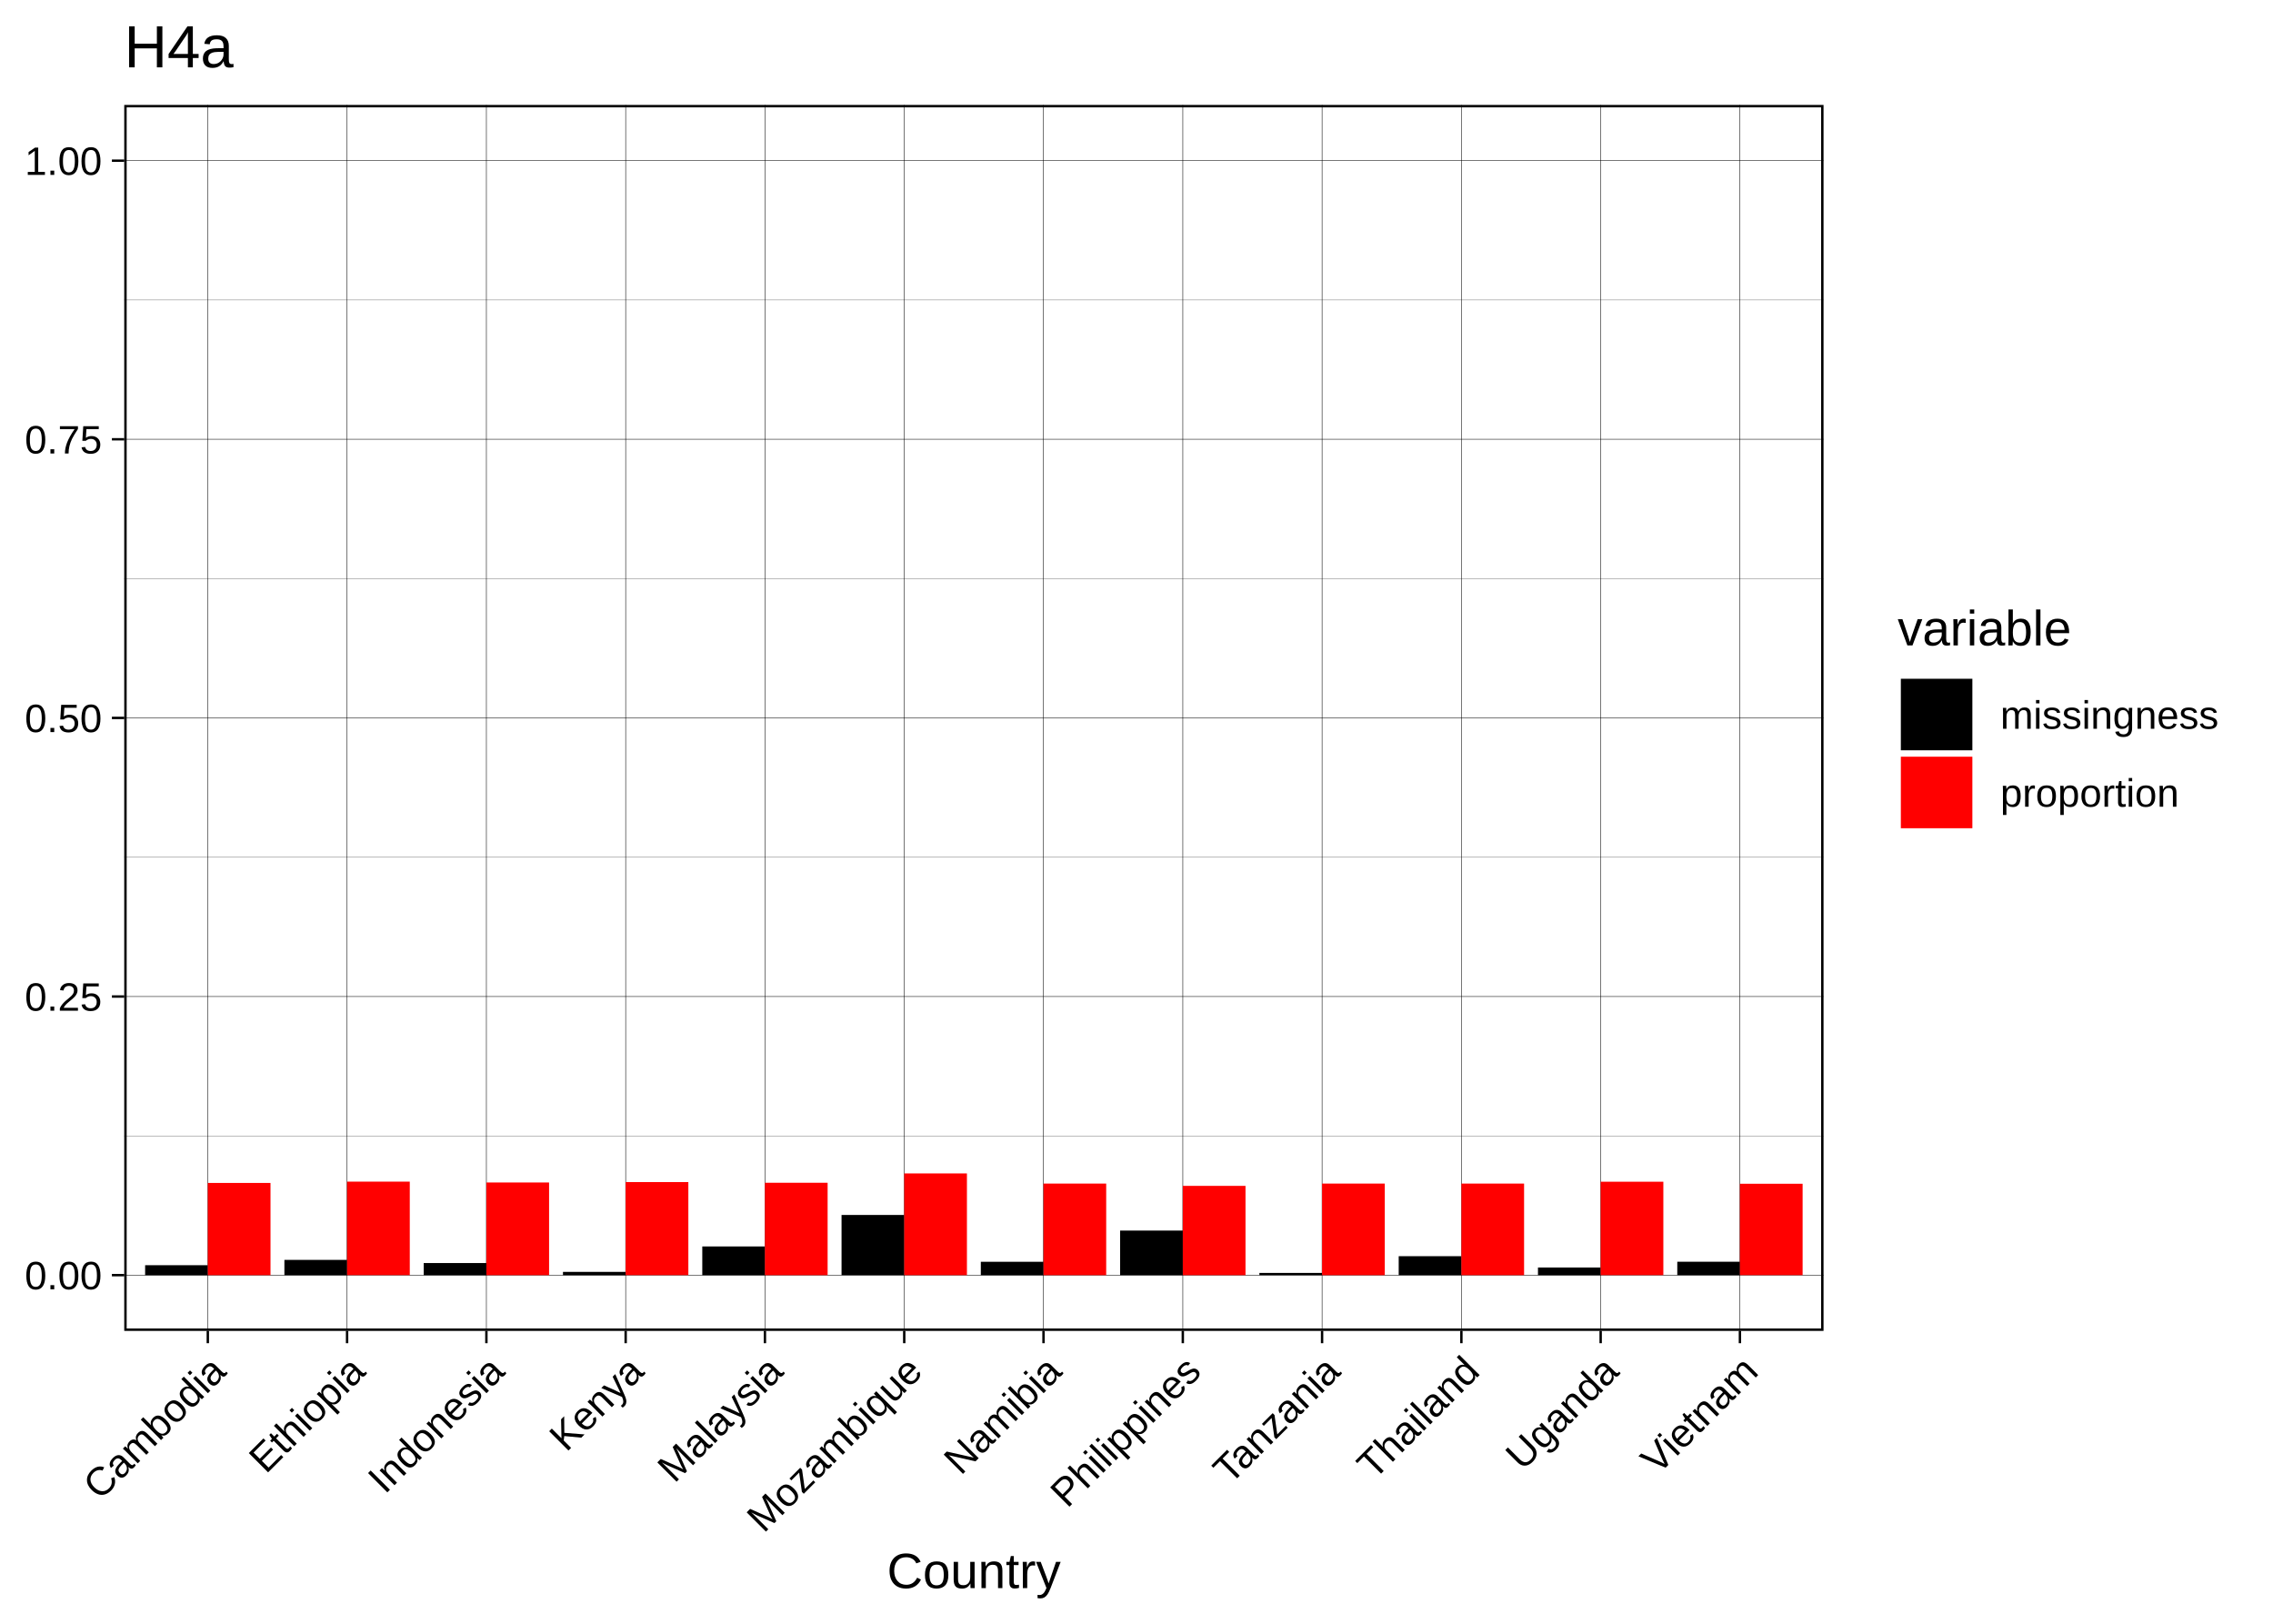
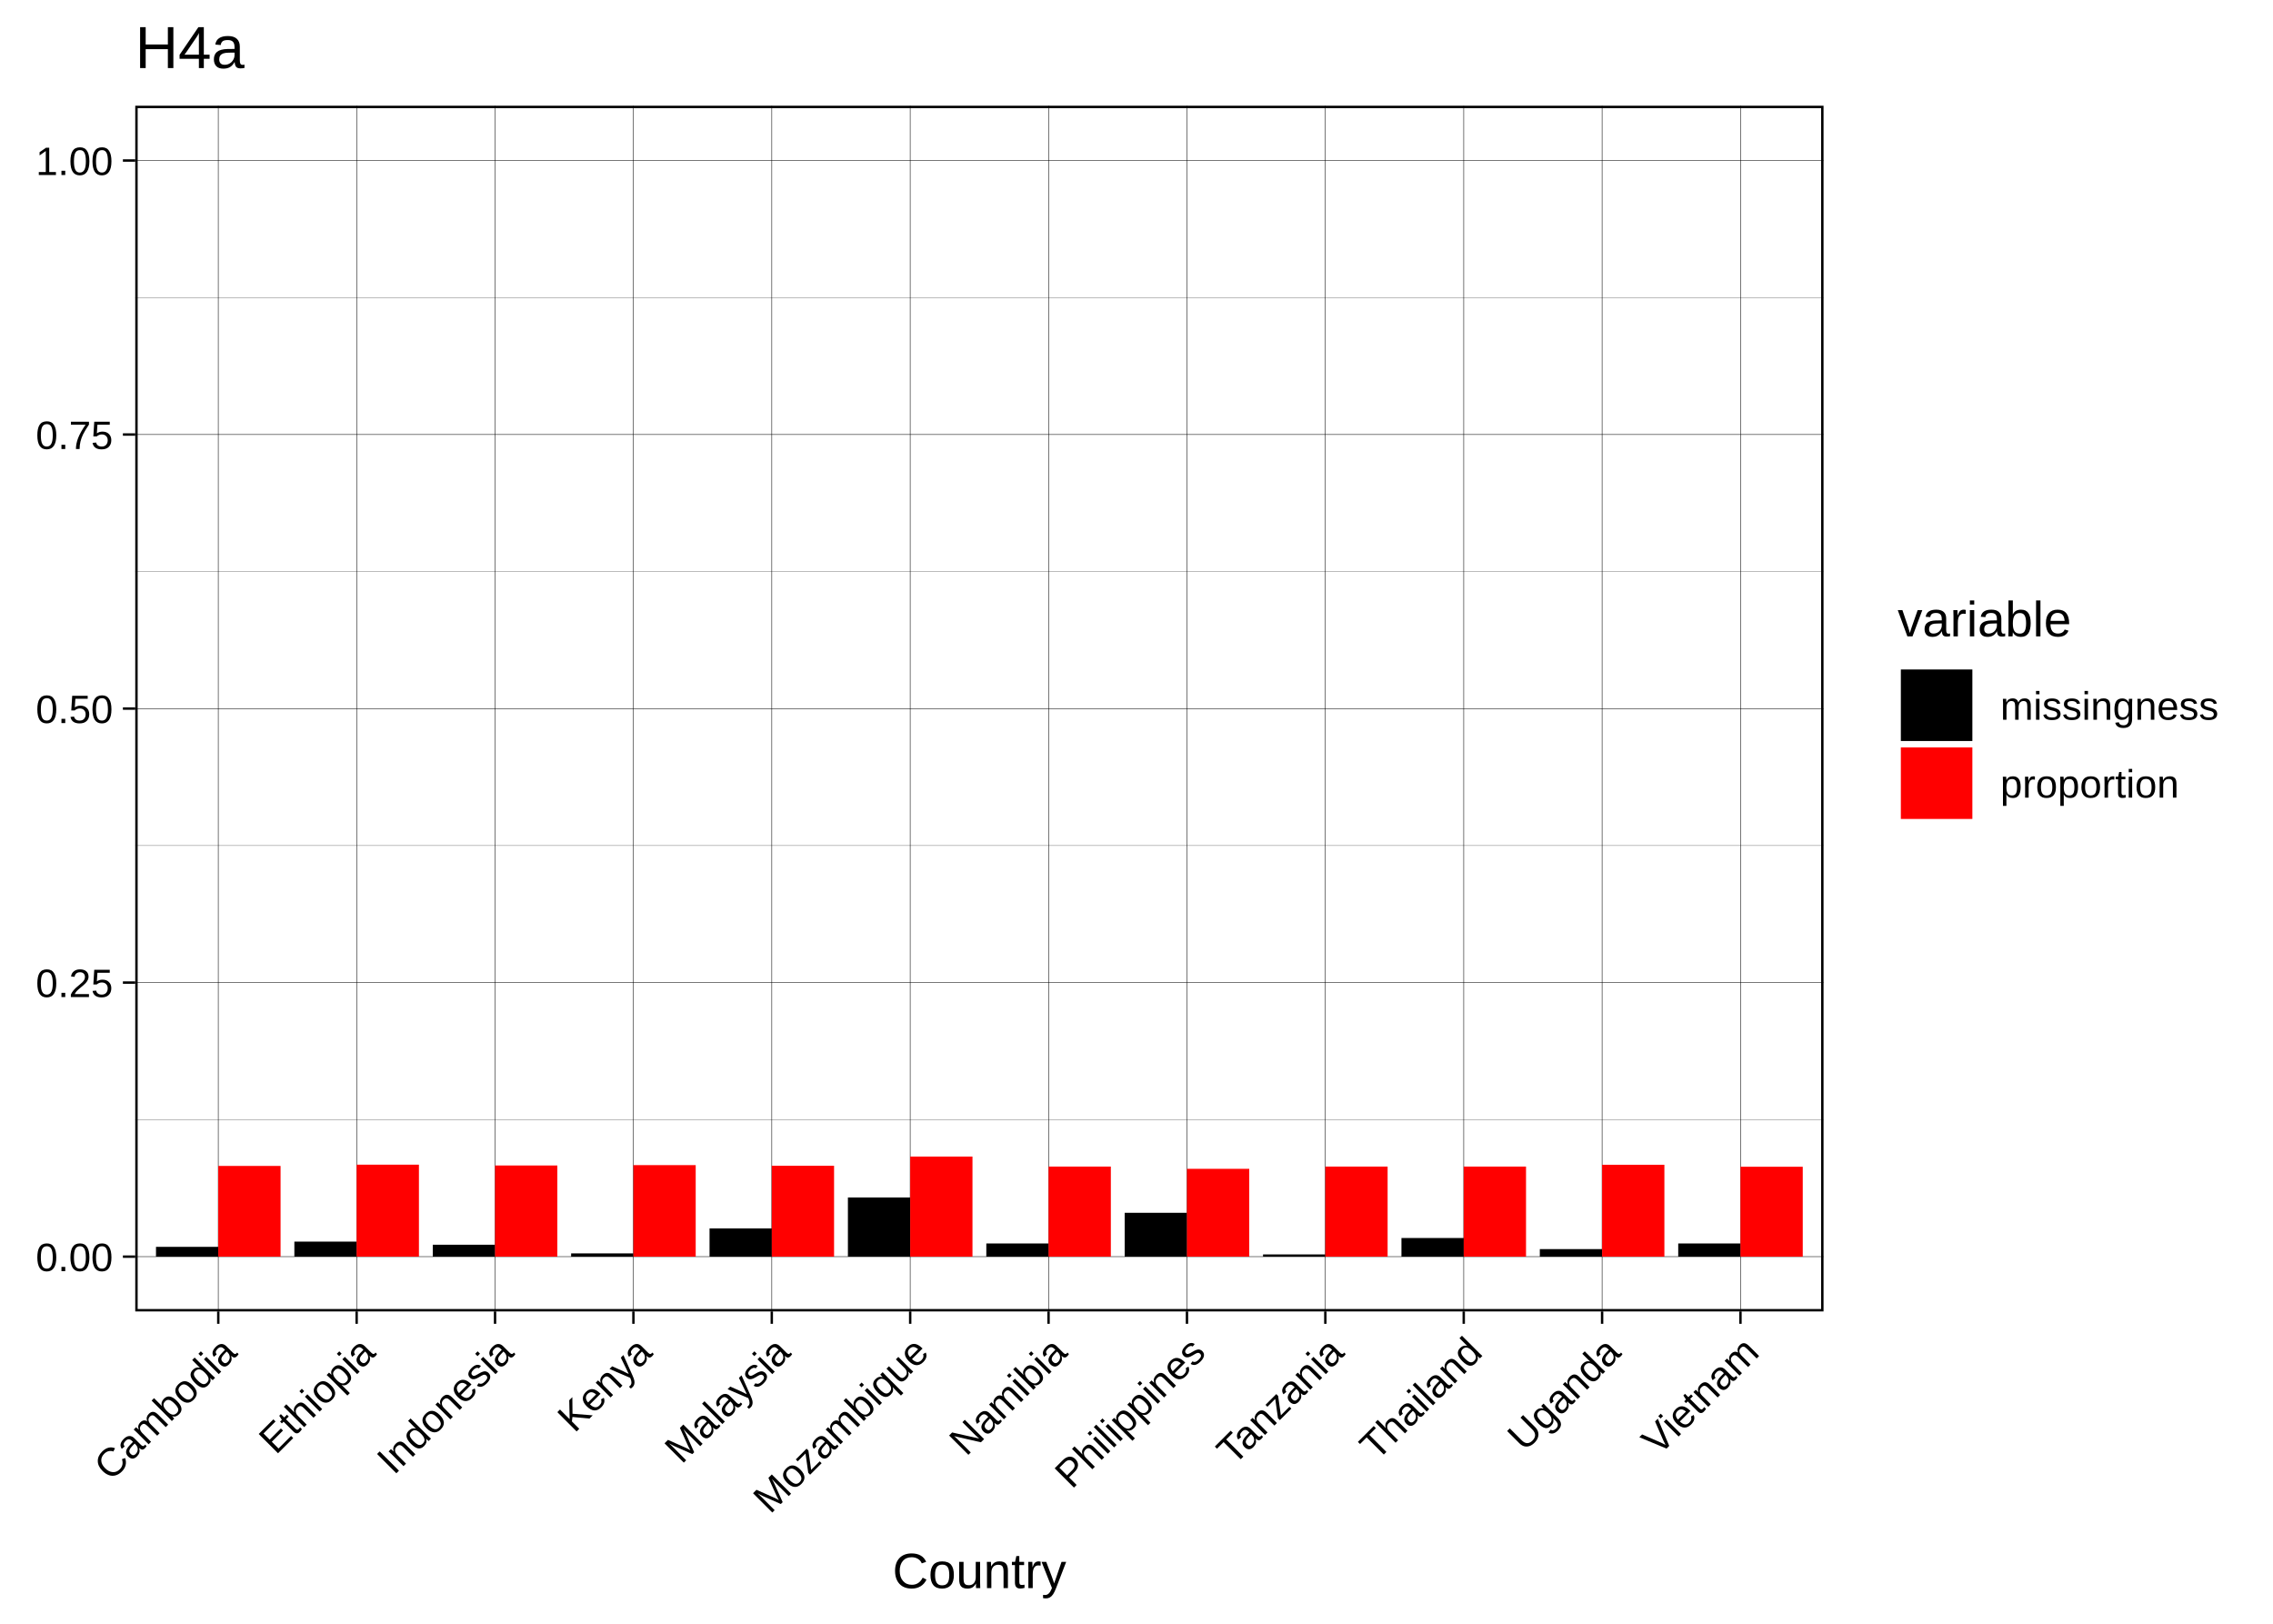
<svg xmlns="http://www.w3.org/2000/svg" class="svglite" width="504.00pt" height="360.00pt" viewBox="0 0 504.00 360.00">
  <defs>
    <style type="text/css">
    .svglite line, .svglite polyline, .svglite polygon, .svglite path, .svglite rect, .svglite circle {
      fill: none;
      stroke: #000000;
      stroke-linecap: round;
      stroke-linejoin: round;
      stroke-miterlimit: 10.00;
    }
    .svglite text {
      white-space: pre;
    }
  </style>
  </defs>
  <rect width="100%" height="100%" style="stroke: none; fill: #FFFFFF;" />
  <defs>
    <clipPath id="cpMC4wMHw1MDQuMDB8MC4wMHwzNjAuMDA=">
      <rect x="0.00" y="0.00" width="504.00" height="360.00" />
    </clipPath>
  </defs>
  <g clip-path="url(#cpMC4wMHw1MDQuMDB8MC4wMHwzNjAuMDA=)">
    <rect x="0" y="0.00" width="504.00" height="360.00" style="stroke-width: 1.07; stroke: #FFFFFF; fill: #FFFFFF;" />
  </g>
  <defs>
-     <clipPath id="cpMjcuNTV8NDA0LjMzfDIzLjI3fDI5NS4wNw==">
-       <rect x="27.55" y="23.27" width="376.79" height="271.80" />
+     <clipPath id="cpMjkuOTl8NDA0LjMzfDIzLjQ0fDI5MC43Ng==">
+       <rect x="29.99" y="23.44" width="374.35" height="267.32" />
    </clipPath>
  </defs>
-   <g clip-path="url(#cpMjcuNTV8NDA0LjMzfDIzLjI3fDI5NS4wNw==)">
-     <rect x="27.55" y="23.27" width="376.79" height="271.80" style="stroke-width: 1.07; stroke: none; fill: #FFFFFF;" />
-     <polyline points="27.55,251.83 404.33,251.83 " style="stroke-width: 0.053; stroke-linecap: butt;" />
-     <polyline points="27.55,190.05 404.33,190.05 " style="stroke-width: 0.053; stroke-linecap: butt;" />
-     <polyline points="27.55,128.28 404.33,128.28 " style="stroke-width: 0.053; stroke-linecap: butt;" />
-     <polyline points="27.55,66.51 404.33,66.51 " style="stroke-width: 0.053; stroke-linecap: butt;" />
-     <polyline points="27.55,282.71 404.33,282.71 " style="stroke-width: 0.11; stroke-linecap: butt;" />
-     <polyline points="27.55,220.94 404.33,220.94 " style="stroke-width: 0.11; stroke-linecap: butt;" />
-     <polyline points="27.55,159.17 404.33,159.17 " style="stroke-width: 0.11; stroke-linecap: butt;" />
-     <polyline points="27.55,97.39 404.33,97.39 " style="stroke-width: 0.11; stroke-linecap: butt;" />
-     <polyline points="27.55,35.62 404.33,35.62 " style="stroke-width: 0.11; stroke-linecap: butt;" />
-     <polyline points="46.08,295.07 46.08,23.27 " style="stroke-width: 0.11; stroke-linecap: butt;" />
-     <polyline points="76.96,295.07 76.96,23.27 " style="stroke-width: 0.11; stroke-linecap: butt;" />
-     <polyline points="107.85,295.07 107.85,23.27 " style="stroke-width: 0.11; stroke-linecap: butt;" />
-     <polyline points="138.73,295.07 138.73,23.27 " style="stroke-width: 0.11; stroke-linecap: butt;" />
-     <polyline points="169.61,295.07 169.61,23.27 " style="stroke-width: 0.11; stroke-linecap: butt;" />
-     <polyline points="200.50,295.07 200.50,23.27 " style="stroke-width: 0.11; stroke-linecap: butt;" />
-     <polyline points="231.38,295.07 231.38,23.27 " style="stroke-width: 0.11; stroke-linecap: butt;" />
-     <polyline points="262.27,295.07 262.27,23.27 " style="stroke-width: 0.11; stroke-linecap: butt;" />
-     <polyline points="293.15,295.07 293.15,23.27 " style="stroke-width: 0.11; stroke-linecap: butt;" />
-     <polyline points="324.04,295.07 324.04,23.27 " style="stroke-width: 0.11; stroke-linecap: butt;" />
-     <polyline points="354.92,295.07 354.92,23.27 " style="stroke-width: 0.11; stroke-linecap: butt;" />
-     <polyline points="385.80,295.07 385.80,23.27 " style="stroke-width: 0.11; stroke-linecap: butt;" />
-     <rect x="63.06" y="279.33" width="13.90" height="3.39" style="stroke-width: 1.07; stroke: none; stroke-linecap: butt; stroke-linejoin: miter; fill: #000000;" />
-     <rect x="124.83" y="281.99" width="13.90" height="0.73" style="stroke-width: 1.07; stroke: none; stroke-linecap: butt; stroke-linejoin: miter; fill: #000000;" />
-     <rect x="186.60" y="269.37" width="13.90" height="13.34" style="stroke-width: 1.07; stroke: none; stroke-linecap: butt; stroke-linejoin: miter; fill: #000000;" />
-     <rect x="217.48" y="279.75" width="13.90" height="2.97" style="stroke-width: 1.07; stroke: none; stroke-linecap: butt; stroke-linejoin: miter; fill: #000000;" />
-     <rect x="279.25" y="282.22" width="13.90" height="0.49" style="stroke-width: 1.07; stroke: none; stroke-linecap: butt; stroke-linejoin: miter; fill: #000000;" />
-     <rect x="341.02" y="281.02" width="13.90" height="1.70" style="stroke-width: 1.07; stroke: none; stroke-linecap: butt; stroke-linejoin: miter; fill: #000000;" />
-     <rect x="32.18" y="280.51" width="13.90" height="2.21" style="stroke-width: 1.07; stroke: none; stroke-linecap: butt; stroke-linejoin: miter; fill: #000000;" />
-     <rect x="93.95" y="280.03" width="13.90" height="2.69" style="stroke-width: 1.07; stroke: none; stroke-linecap: butt; stroke-linejoin: miter; fill: #000000;" />
-     <rect x="155.72" y="276.35" width="13.90" height="6.37" style="stroke-width: 1.07; stroke: none; stroke-linecap: butt; stroke-linejoin: miter; fill: #000000;" />
-     <rect x="248.37" y="272.83" width="13.90" height="9.88" style="stroke-width: 1.07; stroke: none; stroke-linecap: butt; stroke-linejoin: miter; fill: #000000;" />
-     <rect x="310.14" y="278.51" width="13.90" height="4.20" style="stroke-width: 1.07; stroke: none; stroke-linecap: butt; stroke-linejoin: miter; fill: #000000;" />
-     <rect x="371.91" y="279.74" width="13.90" height="2.97" style="stroke-width: 1.07; stroke: none; stroke-linecap: butt; stroke-linejoin: miter; fill: #000000;" />
-     <rect x="76.96" y="261.98" width="13.90" height="20.73" style="stroke-width: 1.07; stroke: none; stroke-linecap: butt; stroke-linejoin: miter; fill: #FF0000;" />
-     <rect x="138.73" y="262.08" width="13.90" height="20.63" style="stroke-width: 1.07; stroke: none; stroke-linecap: butt; stroke-linejoin: miter; fill: #FF0000;" />
-     <rect x="200.50" y="260.16" width="13.90" height="22.56" style="stroke-width: 1.07; stroke: none; stroke-linecap: butt; stroke-linejoin: miter; fill: #FF0000;" />
-     <rect x="231.38" y="262.41" width="13.90" height="20.31" style="stroke-width: 1.07; stroke: none; stroke-linecap: butt; stroke-linejoin: miter; fill: #FF0000;" />
-     <rect x="293.15" y="262.41" width="13.90" height="20.31" style="stroke-width: 1.07; stroke: none; stroke-linecap: butt; stroke-linejoin: miter; fill: #FF0000;" />
-     <rect x="354.92" y="262.00" width="13.90" height="20.71" style="stroke-width: 1.07; stroke: none; stroke-linecap: butt; stroke-linejoin: miter; fill: #FF0000;" />
-     <rect x="46.08" y="262.27" width="13.90" height="20.45" style="stroke-width: 1.07; stroke: none; stroke-linecap: butt; stroke-linejoin: miter; fill: #FF0000;" />
-     <rect x="107.85" y="262.17" width="13.90" height="20.55" style="stroke-width: 1.07; stroke: none; stroke-linecap: butt; stroke-linejoin: miter; fill: #FF0000;" />
-     <rect x="169.61" y="262.23" width="13.90" height="20.49" style="stroke-width: 1.07; stroke: none; stroke-linecap: butt; stroke-linejoin: miter; fill: #FF0000;" />
-     <rect x="262.27" y="262.92" width="13.90" height="19.80" style="stroke-width: 1.07; stroke: none; stroke-linecap: butt; stroke-linejoin: miter; fill: #FF0000;" />
-     <rect x="324.04" y="262.41" width="13.90" height="20.31" style="stroke-width: 1.07; stroke: none; stroke-linecap: butt; stroke-linejoin: miter; fill: #FF0000;" />
-     <rect x="385.80" y="262.45" width="13.90" height="20.26" style="stroke-width: 1.07; stroke: none; stroke-linecap: butt; stroke-linejoin: miter; fill: #FF0000;" />
-     <rect x="27.55" y="23.27" width="376.79" height="271.80" style="stroke-width: 1.07;" />
+   <g clip-path="url(#cpMjkuOTl8NDA0LjMzfDIzLjQ0fDI5MC43Ng==)">
+     <rect x="29.99" y="23.44" width="374.35" height="267.32" style="stroke-width: 1.07; stroke: none; fill: #FFFFFF;" />
+     <polyline points="29.99,248.23 404.33,248.23 " style="stroke-width: 0.053; stroke-linecap: butt;" />
+     <polyline points="29.99,187.48 404.33,187.48 " style="stroke-width: 0.053; stroke-linecap: butt;" />
+     <polyline points="29.99,126.72 404.33,126.72 " style="stroke-width: 0.053; stroke-linecap: butt;" />
+     <polyline points="29.99,65.97 404.33,65.97 " style="stroke-width: 0.053; stroke-linecap: butt;" />
+     <polyline points="29.99,278.61 404.33,278.61 " style="stroke-width: 0.11; stroke-linecap: butt;" />
+     <polyline points="29.99,217.85 404.33,217.85 " style="stroke-width: 0.11; stroke-linecap: butt;" />
+     <polyline points="29.99,157.10 404.33,157.10 " style="stroke-width: 0.11; stroke-linecap: butt;" />
+     <polyline points="29.99,96.34 404.33,96.34 " style="stroke-width: 0.11; stroke-linecap: butt;" />
+     <polyline points="29.99,35.59 404.33,35.59 " style="stroke-width: 0.11; stroke-linecap: butt;" />
+     <polyline points="48.40,290.76 48.40,23.44 " style="stroke-width: 0.11; stroke-linecap: butt;" />
+     <polyline points="79.08,290.76 79.08,23.44 " style="stroke-width: 0.11; stroke-linecap: butt;" />
+     <polyline points="109.77,290.76 109.77,23.44 " style="stroke-width: 0.11; stroke-linecap: butt;" />
+     <polyline points="140.45,290.76 140.45,23.44 " style="stroke-width: 0.11; stroke-linecap: butt;" />
+     <polyline points="171.13,290.76 171.13,23.44 " style="stroke-width: 0.11; stroke-linecap: butt;" />
+     <polyline points="201.82,290.76 201.82,23.44 " style="stroke-width: 0.11; stroke-linecap: butt;" />
+     <polyline points="232.50,290.76 232.50,23.44 " style="stroke-width: 0.11; stroke-linecap: butt;" />
+     <polyline points="263.19,290.76 263.19,23.44 " style="stroke-width: 0.11; stroke-linecap: butt;" />
+     <polyline points="293.87,290.76 293.87,23.44 " style="stroke-width: 0.11; stroke-linecap: butt;" />
+     <polyline points="324.56,290.76 324.56,23.44 " style="stroke-width: 0.11; stroke-linecap: butt;" />
+     <polyline points="355.24,290.76 355.24,23.44 " style="stroke-width: 0.11; stroke-linecap: butt;" />
+     <polyline points="385.92,290.76 385.92,23.44 " style="stroke-width: 0.11; stroke-linecap: butt;" />
+     <rect x="65.27" y="275.28" width="13.81" height="3.33" style="stroke-width: 1.07; stroke: none; stroke-linecap: butt; stroke-linejoin: miter; fill: #000000;" />
+     <rect x="126.64" y="277.89" width="13.81" height="0.72" style="stroke-width: 1.07; stroke: none; stroke-linecap: butt; stroke-linejoin: miter; fill: #000000;" />
+     <rect x="188.01" y="265.49" width="13.81" height="13.12" style="stroke-width: 1.07; stroke: none; stroke-linecap: butt; stroke-linejoin: miter; fill: #000000;" />
+     <rect x="218.70" y="275.69" width="13.81" height="2.92" style="stroke-width: 1.07; stroke: none; stroke-linecap: butt; stroke-linejoin: miter; fill: #000000;" />
+     <rect x="280.06" y="278.12" width="13.81" height="0.49" style="stroke-width: 1.07; stroke: none; stroke-linecap: butt; stroke-linejoin: miter; fill: #000000;" />
+     <rect x="341.43" y="276.94" width="13.81" height="1.67" style="stroke-width: 1.07; stroke: none; stroke-linecap: butt; stroke-linejoin: miter; fill: #000000;" />
+     <rect x="34.59" y="276.44" width="13.81" height="2.17" style="stroke-width: 1.07; stroke: none; stroke-linecap: butt; stroke-linejoin: miter; fill: #000000;" />
+     <rect x="95.96" y="275.97" width="13.81" height="2.64" style="stroke-width: 1.07; stroke: none; stroke-linecap: butt; stroke-linejoin: miter; fill: #000000;" />
+     <rect x="157.33" y="272.35" width="13.81" height="6.26" style="stroke-width: 1.07; stroke: none; stroke-linecap: butt; stroke-linejoin: miter; fill: #000000;" />
+     <rect x="249.38" y="268.89" width="13.81" height="9.72" style="stroke-width: 1.07; stroke: none; stroke-linecap: butt; stroke-linejoin: miter; fill: #000000;" />
+     <rect x="310.75" y="274.48" width="13.81" height="4.13" style="stroke-width: 1.07; stroke: none; stroke-linecap: butt; stroke-linejoin: miter; fill: #000000;" />
+     <rect x="372.12" y="275.69" width="13.81" height="2.92" style="stroke-width: 1.07; stroke: none; stroke-linecap: butt; stroke-linejoin: miter; fill: #000000;" />
+     <rect x="79.08" y="258.22" width="13.81" height="20.39" style="stroke-width: 1.07; stroke: none; stroke-linecap: butt; stroke-linejoin: miter; fill: #FF0000;" />
+     <rect x="140.45" y="258.32" width="13.81" height="20.29" style="stroke-width: 1.07; stroke: none; stroke-linecap: butt; stroke-linejoin: miter; fill: #FF0000;" />
+     <rect x="201.82" y="256.42" width="13.81" height="22.19" style="stroke-width: 1.07; stroke: none; stroke-linecap: butt; stroke-linejoin: miter; fill: #FF0000;" />
+     <rect x="232.50" y="258.64" width="13.81" height="19.97" style="stroke-width: 1.07; stroke: none; stroke-linecap: butt; stroke-linejoin: miter; fill: #FF0000;" />
+     <rect x="293.87" y="258.64" width="13.81" height="19.97" style="stroke-width: 1.07; stroke: none; stroke-linecap: butt; stroke-linejoin: miter; fill: #FF0000;" />
+     <rect x="355.24" y="258.24" width="13.81" height="20.37" style="stroke-width: 1.07; stroke: none; stroke-linecap: butt; stroke-linejoin: miter; fill: #FF0000;" />
+     <rect x="48.40" y="258.50" width="13.81" height="20.11" style="stroke-width: 1.07; stroke: none; stroke-linecap: butt; stroke-linejoin: miter; fill: #FF0000;" />
+     <rect x="109.77" y="258.40" width="13.81" height="20.21" style="stroke-width: 1.07; stroke: none; stroke-linecap: butt; stroke-linejoin: miter; fill: #FF0000;" />
+     <rect x="171.13" y="258.46" width="13.81" height="20.15" style="stroke-width: 1.07; stroke: none; stroke-linecap: butt; stroke-linejoin: miter; fill: #FF0000;" />
+     <rect x="263.19" y="259.14" width="13.81" height="19.47" style="stroke-width: 1.07; stroke: none; stroke-linecap: butt; stroke-linejoin: miter; fill: #FF0000;" />
+     <rect x="324.56" y="258.64" width="13.81" height="19.97" style="stroke-width: 1.07; stroke: none; stroke-linecap: butt; stroke-linejoin: miter; fill: #FF0000;" />
+     <rect x="385.92" y="258.68" width="13.81" height="19.93" style="stroke-width: 1.07; stroke: none; stroke-linecap: butt; stroke-linejoin: miter; fill: #FF0000;" />
+     <rect x="29.99" y="23.44" width="374.35" height="267.32" style="stroke-width: 1.07;" />
  </g>
  <g clip-path="url(#cpMC4wMHw1MDQuMDB8MC4wMHwzNjAuMDA=)">
-     <text x="22.62" y="285.86" text-anchor="end" style="font-size: 8.80px; font-family: &quot;Arial&quot;;" textLength="17.14px" lengthAdjust="spacingAndGlyphs">0.00</text>
-     <text x="22.62" y="224.09" text-anchor="end" style="font-size: 8.80px; font-family: &quot;Arial&quot;;" textLength="17.14px" lengthAdjust="spacingAndGlyphs">0.25</text>
-     <text x="22.62" y="162.32" text-anchor="end" style="font-size: 8.80px; font-family: &quot;Arial&quot;;" textLength="17.14px" lengthAdjust="spacingAndGlyphs">0.50</text>
-     <text x="22.62" y="100.54" text-anchor="end" style="font-size: 8.80px; font-family: &quot;Arial&quot;;" textLength="17.14px" lengthAdjust="spacingAndGlyphs">0.75</text>
-     <text x="22.62" y="38.77" text-anchor="end" style="font-size: 8.80px; font-family: &quot;Arial&quot;;" textLength="17.14px" lengthAdjust="spacingAndGlyphs">1.00</text>
-     <polyline points="24.81,282.71 27.55,282.71 " style="stroke-width: 0.53; stroke-linecap: butt;" />
-     <polyline points="24.81,220.94 27.55,220.94 " style="stroke-width: 0.53; stroke-linecap: butt;" />
-     <polyline points="24.81,159.17 27.55,159.17 " style="stroke-width: 0.53; stroke-linecap: butt;" />
-     <polyline points="24.81,97.39 27.55,97.39 " style="stroke-width: 0.53; stroke-linecap: butt;" />
-     <polyline points="24.81,35.62 27.55,35.62 " style="stroke-width: 0.53; stroke-linecap: butt;" />
-     <polyline points="46.08,297.81 46.08,295.07 " style="stroke-width: 0.53; stroke-linecap: butt;" />
-     <polyline points="76.96,297.81 76.96,295.07 " style="stroke-width: 0.53; stroke-linecap: butt;" />
-     <polyline points="107.85,297.81 107.85,295.07 " style="stroke-width: 0.53; stroke-linecap: butt;" />
-     <polyline points="138.73,297.81 138.73,295.07 " style="stroke-width: 0.53; stroke-linecap: butt;" />
-     <polyline points="169.61,297.81 169.61,295.07 " style="stroke-width: 0.53; stroke-linecap: butt;" />
-     <polyline points="200.50,297.81 200.50,295.07 " style="stroke-width: 0.53; stroke-linecap: butt;" />
-     <polyline points="231.38,297.81 231.38,295.07 " style="stroke-width: 0.53; stroke-linecap: butt;" />
-     <polyline points="262.27,297.81 262.27,295.07 " style="stroke-width: 0.53; stroke-linecap: butt;" />
-     <polyline points="293.15,297.81 293.15,295.07 " style="stroke-width: 0.53; stroke-linecap: butt;" />
-     <polyline points="324.04,297.81 324.04,295.07 " style="stroke-width: 0.53; stroke-linecap: butt;" />
-     <polyline points="354.92,297.81 354.92,295.07 " style="stroke-width: 0.53; stroke-linecap: butt;" />
-     <polyline points="385.80,297.81 385.80,295.07 " style="stroke-width: 0.53; stroke-linecap: butt;" />
-     <text transform="translate(50.53,304.46) rotate(-45)" text-anchor="end" style="font-size: 8.80px; font-family: &quot;Arial&quot;;" textLength="40.11px" lengthAdjust="spacingAndGlyphs">Cambodia</text>
-     <text transform="translate(81.42,304.46) rotate(-45)" text-anchor="end" style="font-size: 8.80px; font-family: &quot;Arial&quot;;" textLength="31.80px" lengthAdjust="spacingAndGlyphs">Ethiopia</text>
-     <text transform="translate(112.30,304.46) rotate(-45)" text-anchor="end" style="font-size: 8.80px; font-family: &quot;Arial&quot;;" textLength="38.17px" lengthAdjust="spacingAndGlyphs">Indonesia</text>
-     <text transform="translate(143.18,304.46) rotate(-45)" text-anchor="end" style="font-size: 8.80px; font-family: &quot;Arial&quot;;" textLength="24.96px" lengthAdjust="spacingAndGlyphs">Kenya</text>
-     <text transform="translate(174.07,304.46) rotate(-45)" text-anchor="end" style="font-size: 8.80px; font-family: &quot;Arial&quot;;" textLength="34.72px" lengthAdjust="spacingAndGlyphs">Malaysia</text>
-     <text transform="translate(204.95,304.46) rotate(-45)" text-anchor="end" style="font-size: 8.80px; font-family: &quot;Arial&quot;;" textLength="50.39px" lengthAdjust="spacingAndGlyphs">Mozambique</text>
-     <text transform="translate(235.84,304.46) rotate(-45)" text-anchor="end" style="font-size: 8.80px; font-family: &quot;Arial&quot;;" textLength="32.27px" lengthAdjust="spacingAndGlyphs">Namibia</text>
-     <text transform="translate(266.72,304.46) rotate(-45)" text-anchor="end" style="font-size: 8.80px; font-family: &quot;Arial&quot;;" textLength="42.55px" lengthAdjust="spacingAndGlyphs">Philippines</text>
-     <text transform="translate(297.61,304.46) rotate(-45)" text-anchor="end" style="font-size: 8.80px; font-family: &quot;Arial&quot;;" textLength="35.23px" lengthAdjust="spacingAndGlyphs">Tanzania</text>
-     <text transform="translate(328.49,304.46) rotate(-45)" text-anchor="end" style="font-size: 8.80px; font-family: &quot;Arial&quot;;" textLength="33.75px" lengthAdjust="spacingAndGlyphs">Thailand</text>
-     <text transform="translate(359.37,304.46) rotate(-45)" text-anchor="end" style="font-size: 8.80px; font-family: &quot;Arial&quot;;" textLength="30.83px" lengthAdjust="spacingAndGlyphs">Uganda</text>
-     <text transform="translate(390.26,304.46) rotate(-45)" text-anchor="end" style="font-size: 8.80px; font-family: &quot;Arial&quot;;" textLength="32.13px" lengthAdjust="spacingAndGlyphs">Vietnam</text>
-     <text x="215.94" y="352.10" text-anchor="middle" style="font-size: 11.00px; font-family: &quot;Arial&quot;;" textLength="38.53px" lengthAdjust="spacingAndGlyphs">Country</text>
-     <rect x="415.29" y="128.51" width="83.23" height="61.32" style="stroke-width: 1.07; stroke: none; fill: #FFFFFF;" />
-     <text x="420.77" y="143.09" style="font-size: 11.00px; font-family: &quot;Arial&quot;;" textLength="38.53px" lengthAdjust="spacingAndGlyphs">variable</text>
-     <rect x="420.77" y="149.79" width="17.28" height="17.28" style="stroke-width: 1.07; stroke: none; fill: #FFFFFF;" />
-     <rect x="421.48" y="150.49" width="15.86" height="15.86" style="stroke-width: 1.07; stroke: none; stroke-linecap: butt; stroke-linejoin: miter; fill: #000000;" />
-     <rect x="420.77" y="167.07" width="17.28" height="17.28" style="stroke-width: 1.07; stroke: none; fill: #FFFFFF;" />
-     <rect x="421.48" y="167.77" width="15.86" height="15.86" style="stroke-width: 1.07; stroke: none; stroke-linecap: butt; stroke-linejoin: miter; fill: #FF0000;" />
-     <text x="443.53" y="161.58" style="font-size: 8.80px; font-family: &quot;Arial&quot;;" textLength="48.41px" lengthAdjust="spacingAndGlyphs">missingness</text>
-     <text x="443.53" y="178.86" style="font-size: 8.80px; font-family: &quot;Arial&quot;;" textLength="39.64px" lengthAdjust="spacingAndGlyphs">proportion</text>
-     <text x="27.55" y="14.93" style="font-size: 13.20px; font-family: &quot;Arial&quot;;" textLength="24.20px" lengthAdjust="spacingAndGlyphs">H4a</text>
+     <text x="25.06" y="281.82" text-anchor="end" style="font-size: 8.80px; font-family: &quot;Liberation Sans&quot;;" textLength="19.58px" lengthAdjust="spacingAndGlyphs">0.00</text>
+     <text x="25.06" y="221.06" text-anchor="end" style="font-size: 8.80px; font-family: &quot;Liberation Sans&quot;;" textLength="19.58px" lengthAdjust="spacingAndGlyphs">0.25</text>
+     <text x="25.06" y="160.31" text-anchor="end" style="font-size: 8.80px; font-family: &quot;Liberation Sans&quot;;" textLength="19.58px" lengthAdjust="spacingAndGlyphs">0.50</text>
+     <text x="25.06" y="99.55" text-anchor="end" style="font-size: 8.80px; font-family: &quot;Liberation Sans&quot;;" textLength="19.58px" lengthAdjust="spacingAndGlyphs">0.75</text>
+     <text x="25.06" y="38.80" text-anchor="end" style="font-size: 8.80px; font-family: &quot;Liberation Sans&quot;;" textLength="19.58px" lengthAdjust="spacingAndGlyphs">1.00</text>
+     <polyline points="27.25,278.61 29.99,278.61 " style="stroke-width: 0.53; stroke-linecap: butt;" />
+     <polyline points="27.25,217.85 29.99,217.85 " style="stroke-width: 0.53; stroke-linecap: butt;" />
+     <polyline points="27.25,157.10 29.99,157.10 " style="stroke-width: 0.53; stroke-linecap: butt;" />
+     <polyline points="27.25,96.34 29.99,96.34 " style="stroke-width: 0.53; stroke-linecap: butt;" />
+     <polyline points="27.25,35.59 29.99,35.59 " style="stroke-width: 0.53; stroke-linecap: butt;" />
+     <polyline points="48.40,293.50 48.40,290.76 " style="stroke-width: 0.53; stroke-linecap: butt;" />
+     <polyline points="79.08,293.50 79.08,290.76 " style="stroke-width: 0.53; stroke-linecap: butt;" />
+     <polyline points="109.77,293.50 109.77,290.76 " style="stroke-width: 0.53; stroke-linecap: butt;" />
+     <polyline points="140.45,293.50 140.45,290.76 " style="stroke-width: 0.53; stroke-linecap: butt;" />
+     <polyline points="171.13,293.50 171.13,290.76 " style="stroke-width: 0.53; stroke-linecap: butt;" />
+     <polyline points="201.82,293.50 201.82,290.76 " style="stroke-width: 0.53; stroke-linecap: butt;" />
+     <polyline points="232.50,293.50 232.50,290.76 " style="stroke-width: 0.53; stroke-linecap: butt;" />
+     <polyline points="263.19,293.50 263.19,290.76 " style="stroke-width: 0.53; stroke-linecap: butt;" />
+     <polyline points="293.87,293.50 293.87,290.76 " style="stroke-width: 0.53; stroke-linecap: butt;" />
+     <polyline points="324.56,293.50 324.56,290.76 " style="stroke-width: 0.53; stroke-linecap: butt;" />
+     <polyline points="355.24,293.50 355.24,290.76 " style="stroke-width: 0.53; stroke-linecap: butt;" />
+     <polyline points="385.92,293.50 385.92,290.76 " style="stroke-width: 0.53; stroke-linecap: butt;" />
+     <text transform="translate(52.93,300.23) rotate(-45)" text-anchor="end" style="font-size: 8.80px; font-family: &quot;Liberation Sans&quot;;" textLength="44.50px" lengthAdjust="spacingAndGlyphs">Cambodia</text>
+     <text transform="translate(83.62,300.23) rotate(-45)" text-anchor="end" style="font-size: 8.80px; font-family: &quot;Liberation Sans&quot;;" textLength="35.84px" lengthAdjust="spacingAndGlyphs">Ethiopia</text>
+     <text transform="translate(114.30,300.23) rotate(-45)" text-anchor="end" style="font-size: 8.80px; font-family: &quot;Liberation Sans&quot;;" textLength="42.55px" lengthAdjust="spacingAndGlyphs">Indonesia</text>
+     <text transform="translate(144.99,300.23) rotate(-45)" text-anchor="end" style="font-size: 8.80px; font-family: &quot;Liberation Sans&quot;;" textLength="26.91px" lengthAdjust="spacingAndGlyphs">Kenya</text>
+     <text transform="translate(175.67,300.23) rotate(-45)" text-anchor="end" style="font-size: 8.80px; font-family: &quot;Liberation Sans&quot;;" textLength="38.46px" lengthAdjust="spacingAndGlyphs">Malaysia</text>
+     <text transform="translate(206.36,300.23) rotate(-45)" text-anchor="end" style="font-size: 8.80px; font-family: &quot;Liberation Sans&quot;;" textLength="56.16px" lengthAdjust="spacingAndGlyphs">Mozambique</text>
+     <text transform="translate(237.04,300.23) rotate(-45)" text-anchor="end" style="font-size: 8.80px; font-family: &quot;Liberation Sans&quot;;" textLength="36.42px" lengthAdjust="spacingAndGlyphs">Namibia</text>
+     <text transform="translate(267.72,300.23) rotate(-45)" text-anchor="end" style="font-size: 8.80px; font-family: &quot;Liberation Sans&quot;;" textLength="47.42px" lengthAdjust="spacingAndGlyphs">Philippines</text>
+     <text transform="translate(298.41,300.23) rotate(-45)" text-anchor="end" style="font-size: 8.80px; font-family: &quot;Liberation Sans&quot;;" textLength="38.30px" lengthAdjust="spacingAndGlyphs">Tanzania</text>
+     <text transform="translate(329.09,300.23) rotate(-45)" text-anchor="end" style="font-size: 8.80px; font-family: &quot;Liberation Sans&quot;;" textLength="37.79px" lengthAdjust="spacingAndGlyphs">Thailand</text>
+     <text transform="translate(359.78,300.23) rotate(-45)" text-anchor="end" style="font-size: 8.80px; font-family: &quot;Liberation Sans&quot;;" textLength="33.97px" lengthAdjust="spacingAndGlyphs">Uganda</text>
+     <text transform="translate(390.46,300.23) rotate(-45)" text-anchor="end" style="font-size: 8.80px; font-family: &quot;Liberation Sans&quot;;" textLength="36.67px" lengthAdjust="spacingAndGlyphs">Vietnam</text>
+     <text x="217.16" y="352.10" text-anchor="middle" style="font-size: 11.00px; font-family: &quot;Liberation Sans&quot;;" textLength="43.70px" lengthAdjust="spacingAndGlyphs">Country</text>
+     <rect x="415.29" y="126.44" width="83.23" height="61.32" style="stroke-width: 1.07; stroke: none; fill: #FFFFFF;" />
+     <text x="420.77" y="141.09" style="font-size: 11.00px; font-family: &quot;Liberation Sans&quot;;" textLength="44.38px" lengthAdjust="spacingAndGlyphs">variable</text>
+     <rect x="420.77" y="147.72" width="17.28" height="17.28" style="stroke-width: 1.07; stroke: none; fill: #FFFFFF;" />
+     <rect x="421.48" y="148.43" width="15.86" height="15.86" style="stroke-width: 1.07; stroke: none; stroke-linecap: butt; stroke-linejoin: miter; fill: #000000;" />
+     <rect x="420.77" y="165.00" width="17.28" height="17.28" style="stroke-width: 1.07; stroke: none; fill: #FFFFFF;" />
+     <rect x="421.48" y="165.71" width="15.86" height="15.86" style="stroke-width: 1.07; stroke: none; stroke-linecap: butt; stroke-linejoin: miter; fill: #FF0000;" />
+     <text x="443.53" y="159.57" style="font-size: 8.80px; font-family: &quot;Liberation Sans&quot;;" textLength="53.96px" lengthAdjust="spacingAndGlyphs">missingness</text>
+     <text x="443.53" y="176.85" style="font-size: 8.80px; font-family: &quot;Liberation Sans&quot;;" textLength="45.84px" lengthAdjust="spacingAndGlyphs">proportion</text>
+     <text x="29.99" y="15.10" style="font-size: 13.20px; font-family: &quot;Liberation Sans&quot;;" textLength="26.40px" lengthAdjust="spacingAndGlyphs">H4a</text>
  </g>
</svg>
